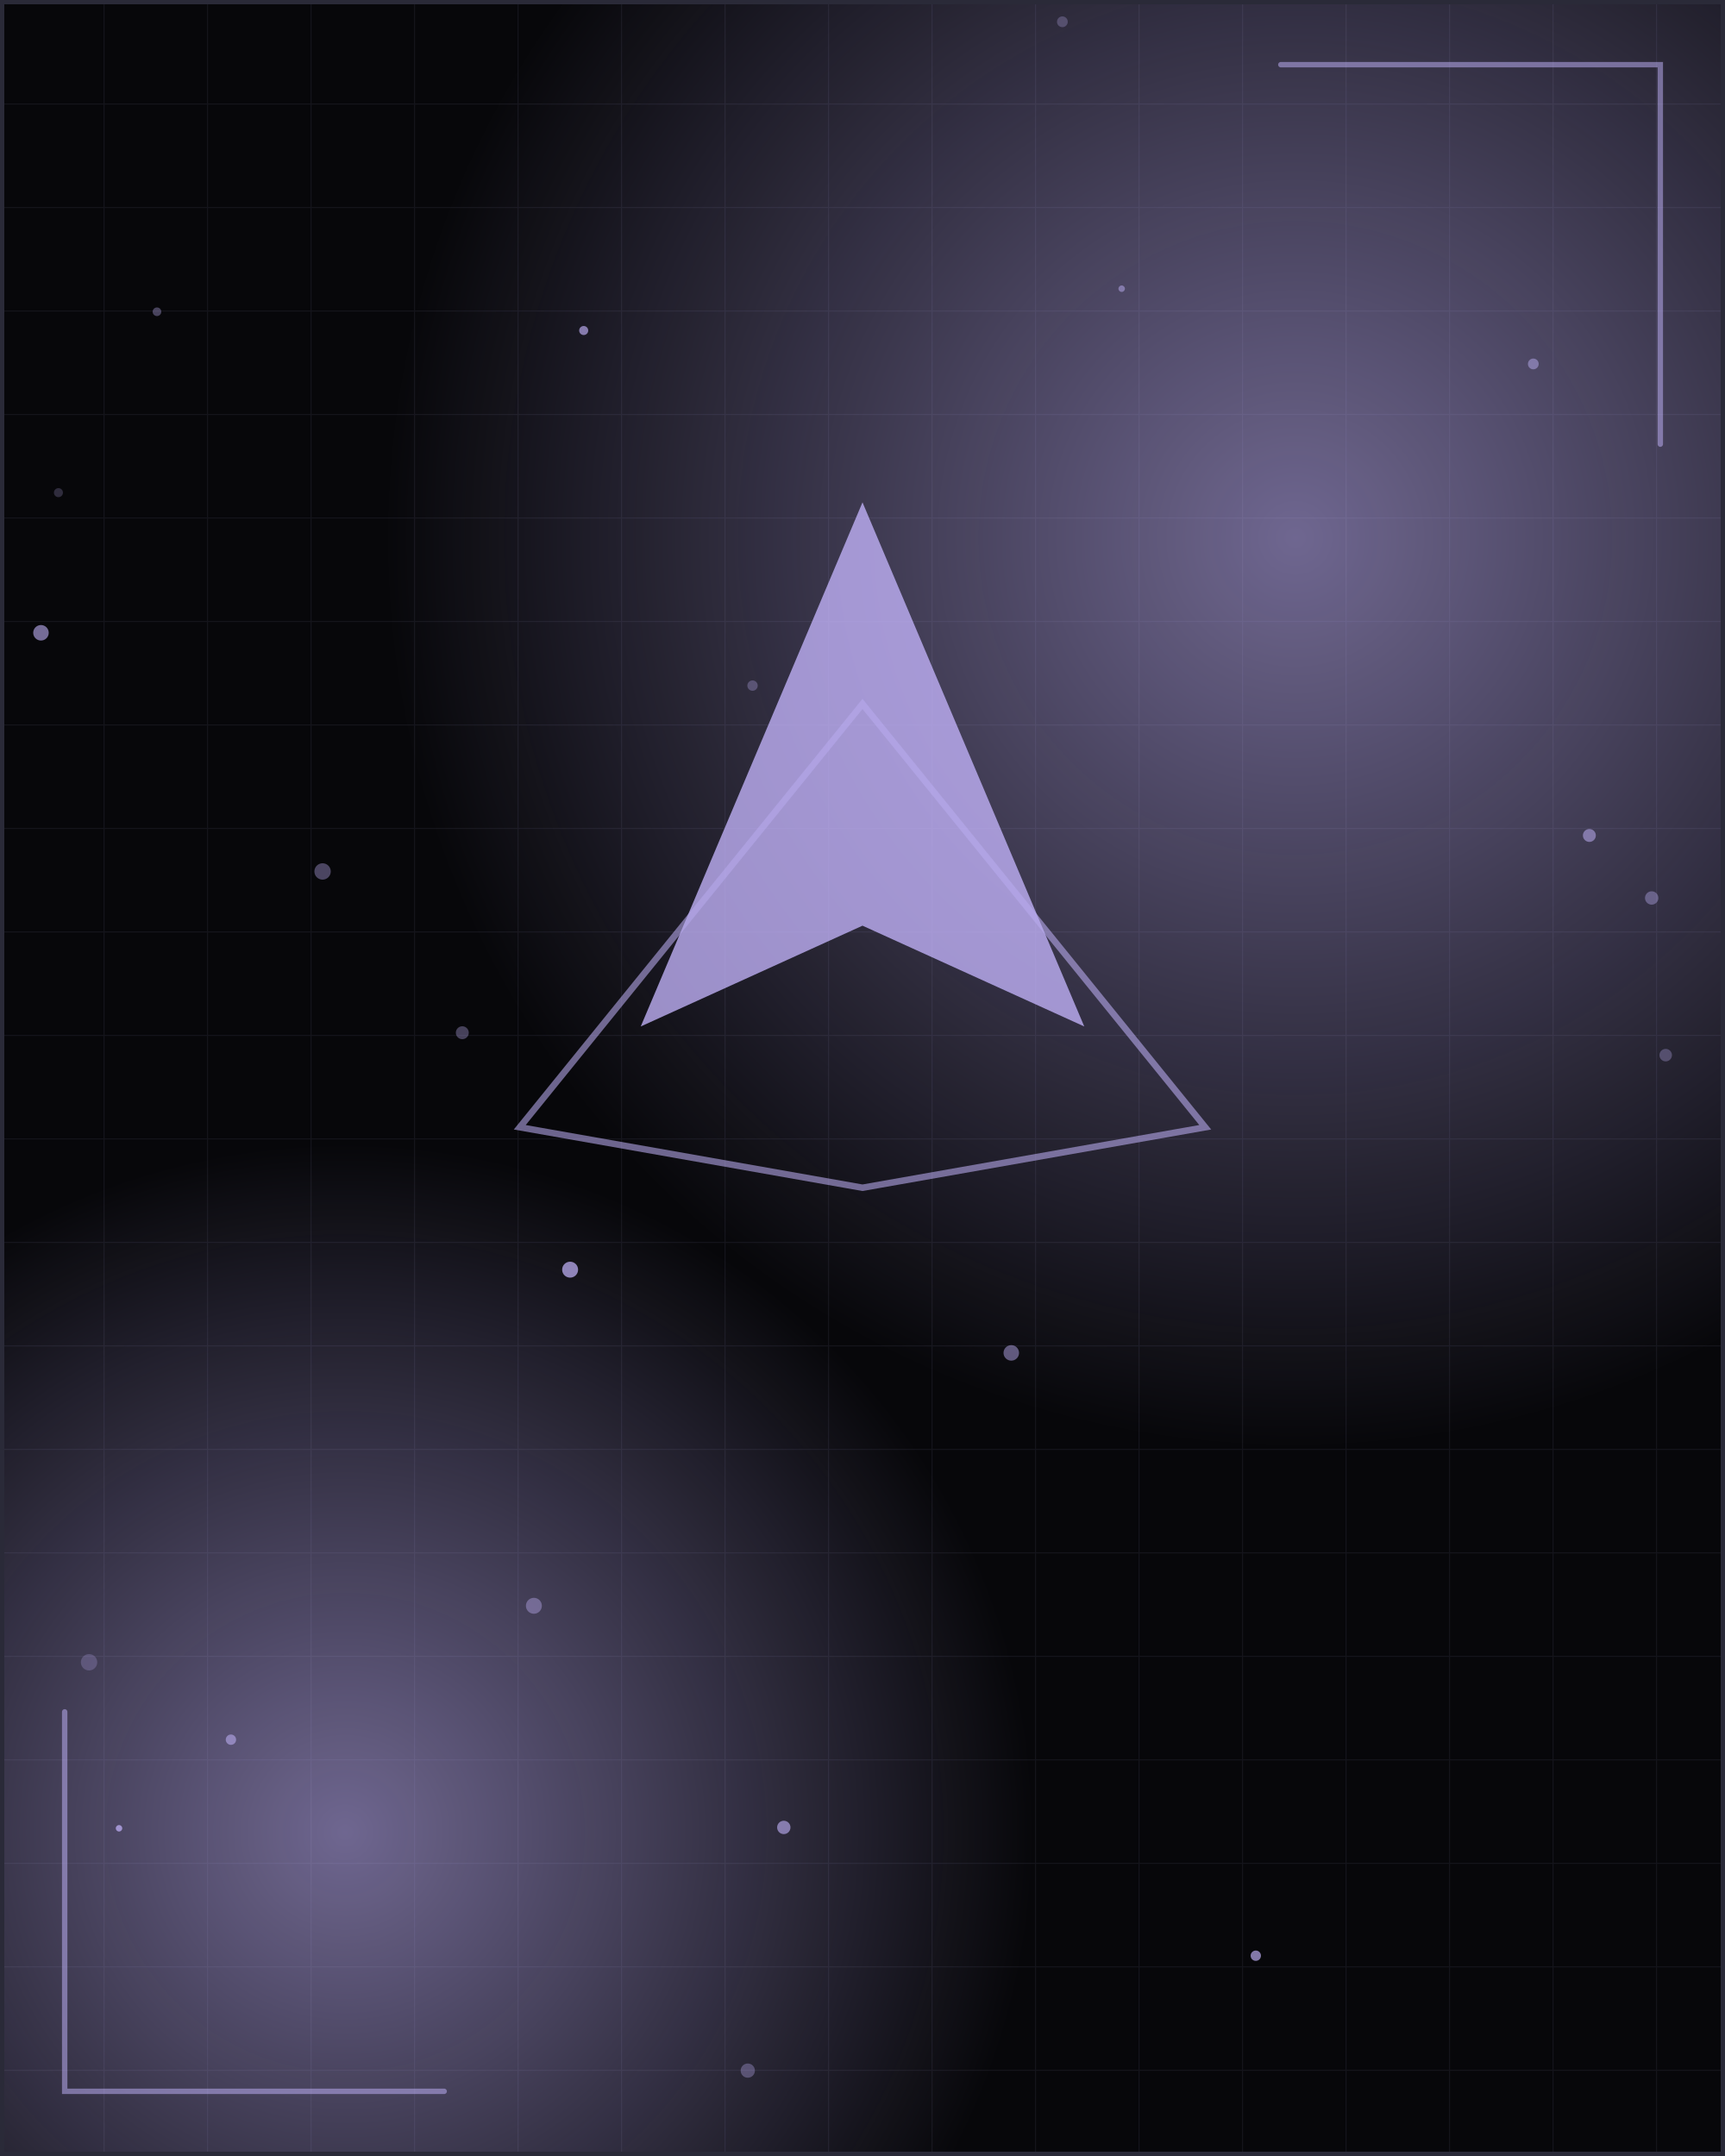
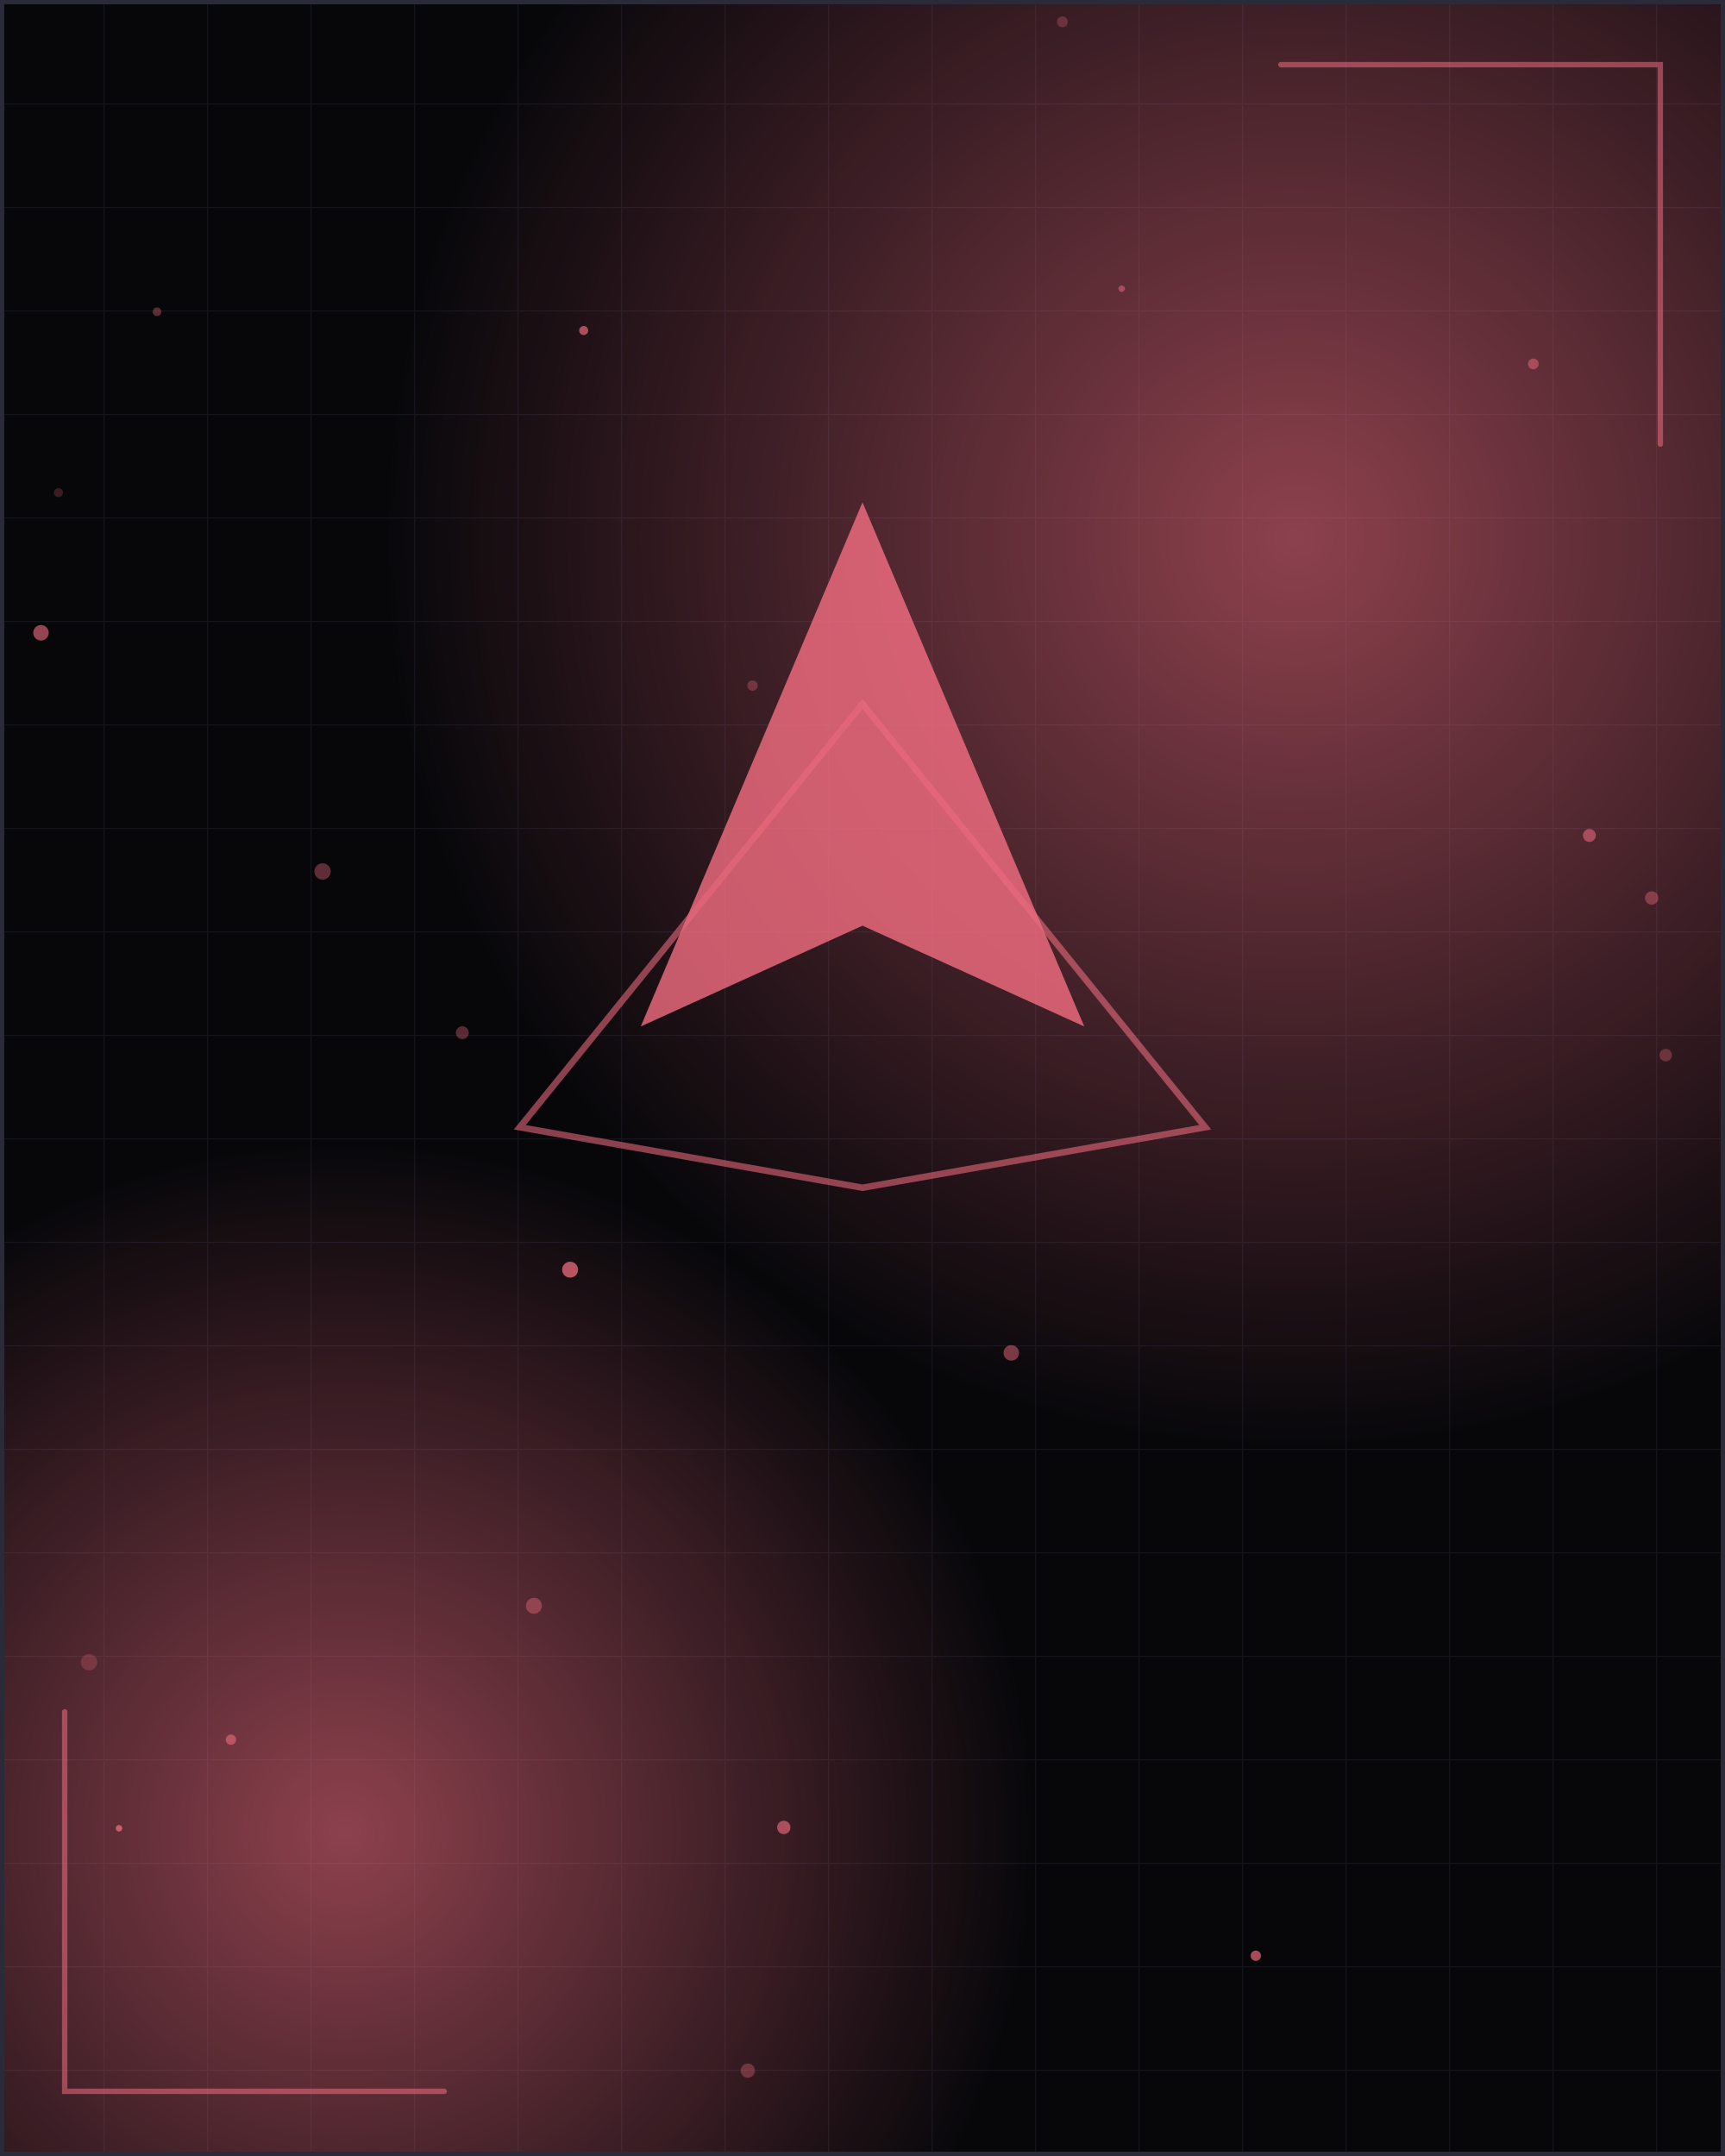
<svg xmlns="http://www.w3.org/2000/svg" width="800" height="1000" viewBox="0 0 800 1000">
  <rect width="800" height="1000" fill="#07070a" />
  <defs>
    <pattern id="grid" width="48" height="48" patternUnits="userSpaceOnUse">
      <path d="M 48 0 L 0 0 0 48" fill="none" stroke="#2a2a38" stroke-width="1" opacity="0.35" />
    </pattern>
  </defs>
  <rect width="800" height="1000" fill="url(#grid)" />
  <defs>
    <radialGradient id="glow1" cx="50%" cy="50%" r="50%">
-       <stop offset="0%" stop-color="#c4b5fd" stop-opacity="0.55" />
-       <stop offset="100%" stop-color="#c4b5fd" stop-opacity="0" />
+       <stop offset="0%" stop-color="#fb7185" stop-opacity="0.55" />
+       <stop offset="100%" stop-color="#fb7185" stop-opacity="0" />
    </radialGradient>
  </defs>
  <circle cx="600" cy="250" r="420" fill="url(#glow1)" />
  <defs>
    <radialGradient id="glow2" cx="50%" cy="50%" r="50%">
-       <stop offset="0%" stop-color="#c4b5fd" stop-opacity="0.55" />
-       <stop offset="100%" stop-color="#c4b5fd" stop-opacity="0" />
+       <stop offset="0%" stop-color="#fb7185" stop-opacity="0.55" />
+       <stop offset="100%" stop-color="#fb7185" stop-opacity="0" />
    </radialGradient>
  </defs>
  <circle cx="160" cy="850" r="320" fill="url(#glow2)" />
-   <circle cx="772.5" cy="489.4" r="2.9" fill="#c4b5fd" opacity="0.30" />
-   <circle cx="363.5" cy="847.6" r="3.1" fill="#c4b5fd" opacity="0.59" />
-   <circle cx="247.6" cy="744.8" r="3.7" fill="#c4b5fd" opacity="0.38" />
-   <circle cx="711.1" cy="168.8" r="2.5" fill="#c4b5fd" opacity="0.45" />
-   <circle cx="55.2" cy="848.0" r="1.5" fill="#c4b5fd" opacity="0.70" />
-   <circle cx="107.1" cy="806.9" r="2.4" fill="#c4b5fd" opacity="0.53" />
-   <circle cx="264.4" cy="588.9" r="3.7" fill="#c4b5fd" opacity="0.70" />
-   <circle cx="72.8" cy="144.6" r="2.0" fill="#c4b5fd" opacity="0.34" />
-   <circle cx="737.1" cy="387.5" r="3.0" fill="#c4b5fd" opacity="0.51" />
-   <circle cx="766.0" cy="416.5" r="3.1" fill="#c4b5fd" opacity="0.37" />
-   <circle cx="149.6" cy="404.2" r="3.8" fill="#c4b5fd" opacity="0.36" />
-   <circle cx="270.7" cy="153.3" r="2.1" fill="#c4b5fd" opacity="0.63" />
-   <circle cx="349.0" cy="318.0" r="2.4" fill="#c4b5fd" opacity="0.29" />
-   <circle cx="19.0" cy="293.5" r="3.6" fill="#c4b5fd" opacity="0.58" />
-   <circle cx="41.3" cy="771.0" r="3.8" fill="#c4b5fd" opacity="0.23" />
-   <circle cx="346.8" cy="960.4" r="3.3" fill="#c4b5fd" opacity="0.32" />
-   <circle cx="214.4" cy="479.0" r="3.0" fill="#c4b5fd" opacity="0.33" />
-   <circle cx="582.4" cy="907.1" r="2.4" fill="#c4b5fd" opacity="0.65" />
-   <circle cx="492.7" cy="10.1" r="2.5" fill="#c4b5fd" opacity="0.26" />
-   <circle cx="469.0" cy="627.5" r="3.6" fill="#c4b5fd" opacity="0.46" />
-   <circle cx="27.1" cy="228.5" r="2.1" fill="#c4b5fd" opacity="0.21" />
-   <circle cx="520.2" cy="133.9" r="1.5" fill="#c4b5fd" opacity="0.47" />
+   <circle cx="772.5" cy="489.4" r="2.9" fill="#fb7185" opacity="0.30" />
+   <circle cx="363.5" cy="847.6" r="3.1" fill="#fb7185" opacity="0.59" />
+   <circle cx="247.6" cy="744.8" r="3.7" fill="#fb7185" opacity="0.38" />
+   <circle cx="711.1" cy="168.8" r="2.5" fill="#fb7185" opacity="0.45" />
+   <circle cx="55.2" cy="848.0" r="1.5" fill="#fb7185" opacity="0.70" />
+   <circle cx="107.1" cy="806.9" r="2.4" fill="#fb7185" opacity="0.53" />
+   <circle cx="264.4" cy="588.9" r="3.7" fill="#fb7185" opacity="0.70" />
+   <circle cx="72.8" cy="144.6" r="2.0" fill="#fb7185" opacity="0.34" />
+   <circle cx="737.1" cy="387.5" r="3.0" fill="#fb7185" opacity="0.51" />
+   <circle cx="766.0" cy="416.5" r="3.1" fill="#fb7185" opacity="0.37" />
+   <circle cx="149.6" cy="404.2" r="3.8" fill="#fb7185" opacity="0.36" />
+   <circle cx="270.7" cy="153.3" r="2.1" fill="#fb7185" opacity="0.63" />
+   <circle cx="349.0" cy="318.0" r="2.4" fill="#fb7185" opacity="0.29" />
+   <circle cx="19.0" cy="293.5" r="3.6" fill="#fb7185" opacity="0.58" />
+   <circle cx="41.3" cy="771.0" r="3.8" fill="#fb7185" opacity="0.23" />
+   <circle cx="346.8" cy="960.4" r="3.3" fill="#fb7185" opacity="0.32" />
+   <circle cx="214.4" cy="479.0" r="3.0" fill="#fb7185" opacity="0.33" />
+   <circle cx="582.4" cy="907.1" r="2.4" fill="#fb7185" opacity="0.65" />
+   <circle cx="492.7" cy="10.1" r="2.5" fill="#fb7185" opacity="0.26" />
+   <circle cx="469.0" cy="627.5" r="3.6" fill="#fb7185" opacity="0.46" />
+   <circle cx="27.1" cy="228.5" r="2.1" fill="#fb7185" opacity="0.21" />
+   <circle cx="520.2" cy="133.9" r="1.5" fill="#fb7185" opacity="0.47" />
  <g transform="translate(400 420)" opacity="0.9">
-     <path d="M0 -187 L 102.85 56.1 L 0 9.35 L -102.85 56.1 Z" fill="#c4b5fd" opacity="0.85" />
-     <path d="M0 -93.5 L 158.95 102.85 L 0 130.9 L -158.95 102.85 Z" fill="none" stroke="#c4b5fd" stroke-width="3" opacity="0.6" />
+     <path d="M0 -187 L 102.85 56.1 L 0 9.35 L -102.85 56.1 Z" fill="#fb7185" opacity="0.85" />
+     <path d="M0 -93.5 L 158.95 102.85 L 0 130.9 L -158.95 102.85 Z" fill="none" stroke="#fb7185" stroke-width="3" opacity="0.6" />
  </g>
-   <g opacity="0.5" stroke="#c4b5fd" stroke-width="2.5" stroke-linecap="round">
+   <g opacity="0.5" stroke="#fb7185" stroke-width="2.5" stroke-linecap="round">
    <path d="M 594 30 L 770 30 L 770 206" fill="none" />
    <path d="M 30 794 L 30 970 L 206 970" fill="none" />
  </g>
  <rect x="1" y="1" width="798" height="998" fill="none" stroke="#2a2a38" stroke-width="2" />
</svg>
